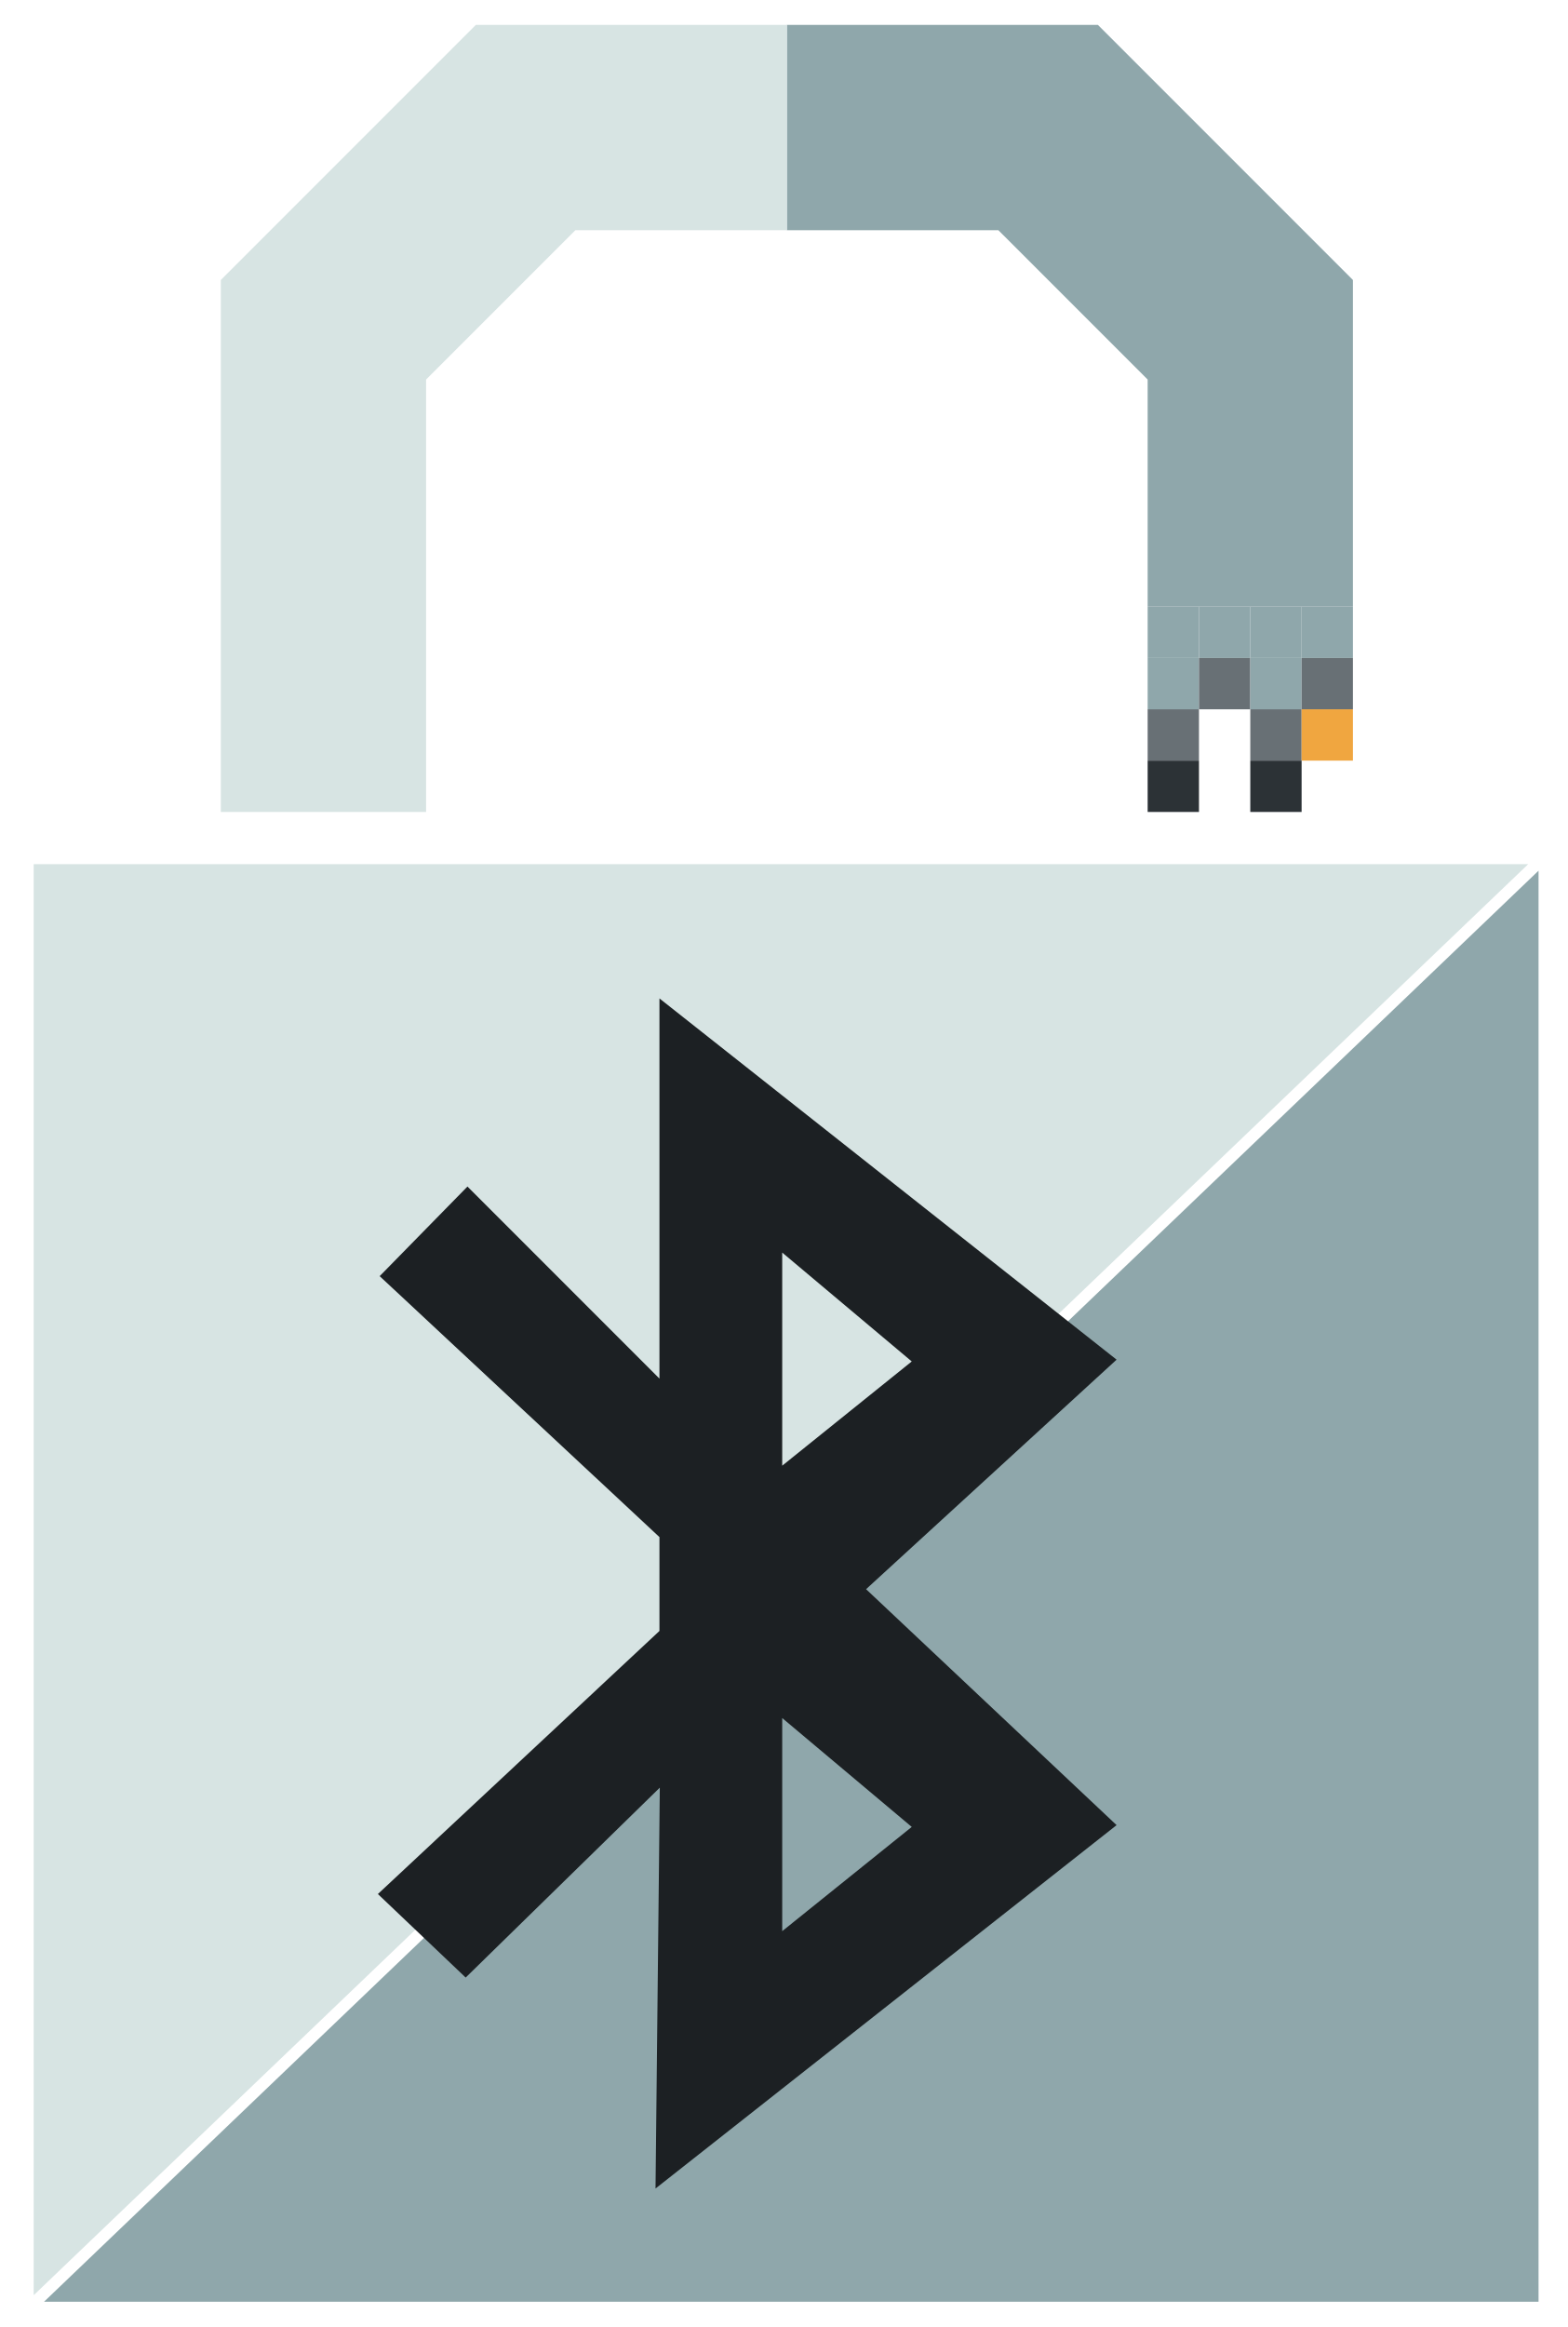
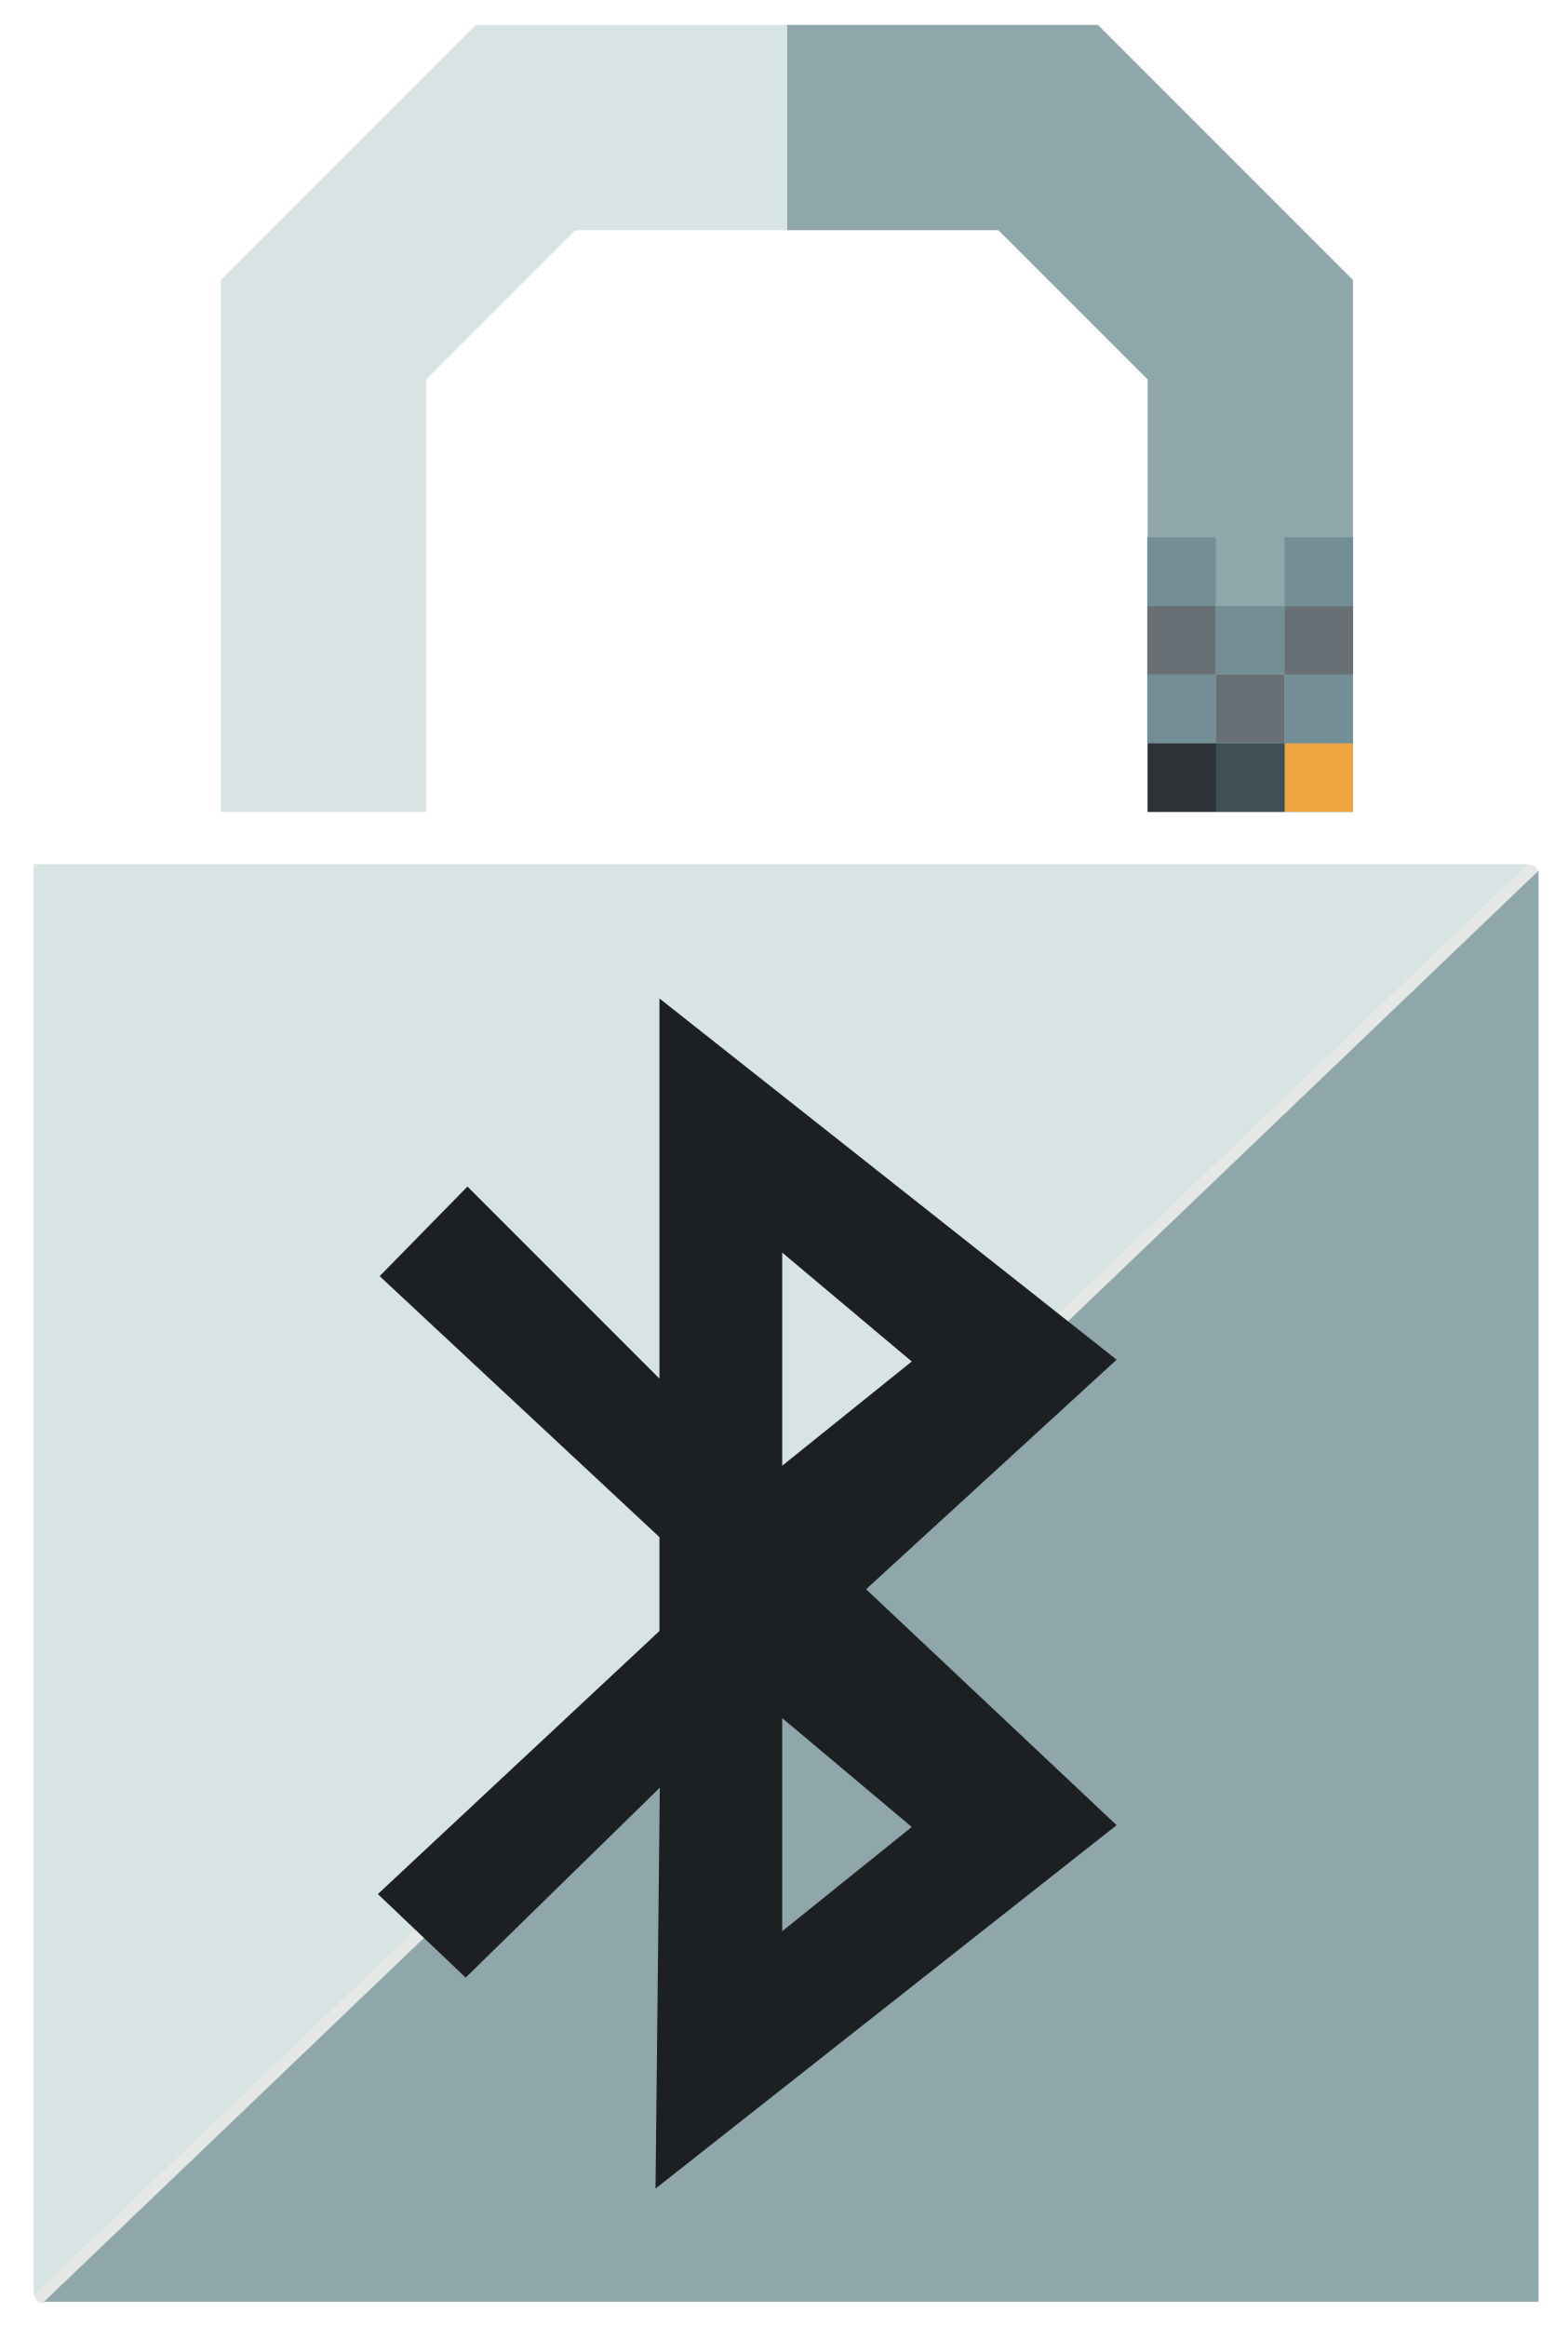
- <svg xmlns="http://www.w3.org/2000/svg" width="126" height="187" viewBox="128 74 252 374">
-   <path d="M133.415 212.887V442.891L373.68 212.887Z" fill="#d7e4e3" />
-   <path d="M375.34 443.943V213.939L135.075 443.943Z" fill="#8fa7ab" />
-   <path d="M254.5 78h50l41 41v52.5h-33V135l-24-24h-34Z" fill="#8fa7ab" />
-   <path d="M254.5 78h-50l-41 41v85.5h33V135l24-24h34Z" fill="#d7e4e3" />
-   <rect x="312.5" y="171.5" width="8.25" height="8.25" fill="#8fa7ab" />
-   <rect x="320.75" y="171.5" width="8.25" height="8.25" fill="#8fa7ab" />
-   <rect x="329.0" y="171.5" width="8.25" height="8.25" fill="#8fa7ab" />
-   <rect x="337.25" y="171.5" width="8.25" height="8.25" fill="#8fa7ab" />
-   <rect x="312.5" y="179.75" width="8.25" height="8.25" fill="#8fa7ab" />
-   <rect x="320.75" y="179.75" width="8.25" height="8.25" fill="#687075" />
-   <rect x="329.0" y="179.75" width="8.25" height="8.25" fill="#8fa7ab" />
-   <rect x="337.25" y="179.75" width="8.25" height="8.25" fill="#687075" />
-   <rect x="312.5" y="188.0" width="8.25" height="8.25" fill="#687075" />
-   <rect x="329.0" y="188.0" width="8.25" height="8.25" fill="#687075" />
-   <rect x="337.25" y="188.0" width="8.25" height="8.25" fill="#f0a640" />
-   <rect x="312.5" y="196.25" width="8.25" height="8.25" fill="#2c3236" />
-   <rect x="329.0" y="196.25" width="8.25" height="8.25" fill="#2c3236" />
-   <path d="M789 1064V0l1281 1012-702 643 702 661L778 3334l12-1123-544 532L0 2509l789-737v-263L5 778l246-251 538 538zm344-352l363 305-363 292V712zm0 1304l363 305-363 292v-597z" transform="translate(188.75 234.47) scale(0.05737)" fill="#1c2023" fill-rule="evenodd" />
+ <svg xmlns="http://www.w3.org/2000/svg" width="126" height="187" viewBox="114 74 252 374">
+   <line x1="360.038" y1="214.189" x2="120.774" y2="442.925" stroke="#e6e8e5" stroke-width="2.4" stroke-linecap="round" />
+   <path d="M119.415 212.887V442.891L359.68 212.887Z" fill="#d7e4e3" />
+   <path d="M361.34 443.943V213.939L121.075 443.943Z" fill="#8fa7ab" />
+   <path d="M240.5 78h50l41 41v85.5h-33V135l-24-24h-34Z" fill="#8fa7ab" />
+   <path d="M240.5 78h-50l-41 41v85.5h33V135l24-24h34Z" fill="#d7e4e3" />
+   <rect x="298.434" y="160.362" width="11.022" height="11.022" fill="#748e95" />
+   <rect x="320.509" y="160.362" width="11.022" height="11.022" fill="#748e95" />
+   <rect x="298.434" y="171.399" width="11.022" height="11.022" fill="#687075" />
+   <rect x="309.472" y="171.399" width="11.022" height="11.022" fill="#748e95" />
+   <rect x="320.509" y="171.412" width="11.022" height="11.022" fill="#687075" />
+   <rect x="298.434" y="182.437" width="11.022" height="11.022" fill="#748e95" />
+   <rect x="309.472" y="182.437" width="11.022" height="11.022" fill="#687075" />
+   <rect x="298.498" y="193.465" width="11.022" height="11.022" fill="#2c3236" />
+   <rect x="320.509" y="193.459" width="11.022" height="11.022" fill="#f0a640" />
+   <rect x="320.488" y="182.428" width="11.022" height="11.022" fill="#748e95" />
+   <rect x="309.493" y="193.465" width="11.022" height="11.022" fill="#3e5056" />
+   <path d="M220.015 295.517v-61.045l73.495 58.061-40.276 36.891 40.276 37.924-74.126 58.406.688-64.43-31.211 30.522-14.114-13.425 45.267-42.284v-15.089l-44.98-41.94 14.114-14.401 30.867 30.867v-.057ZM239.751 275.321l20.826 17.499-20.826 16.753v-34.252ZM239.751 350.136l20.826 17.499-20.826 16.753v-34.252Z" fill="#1c2023" fill-rule="evenodd" />
</svg>
